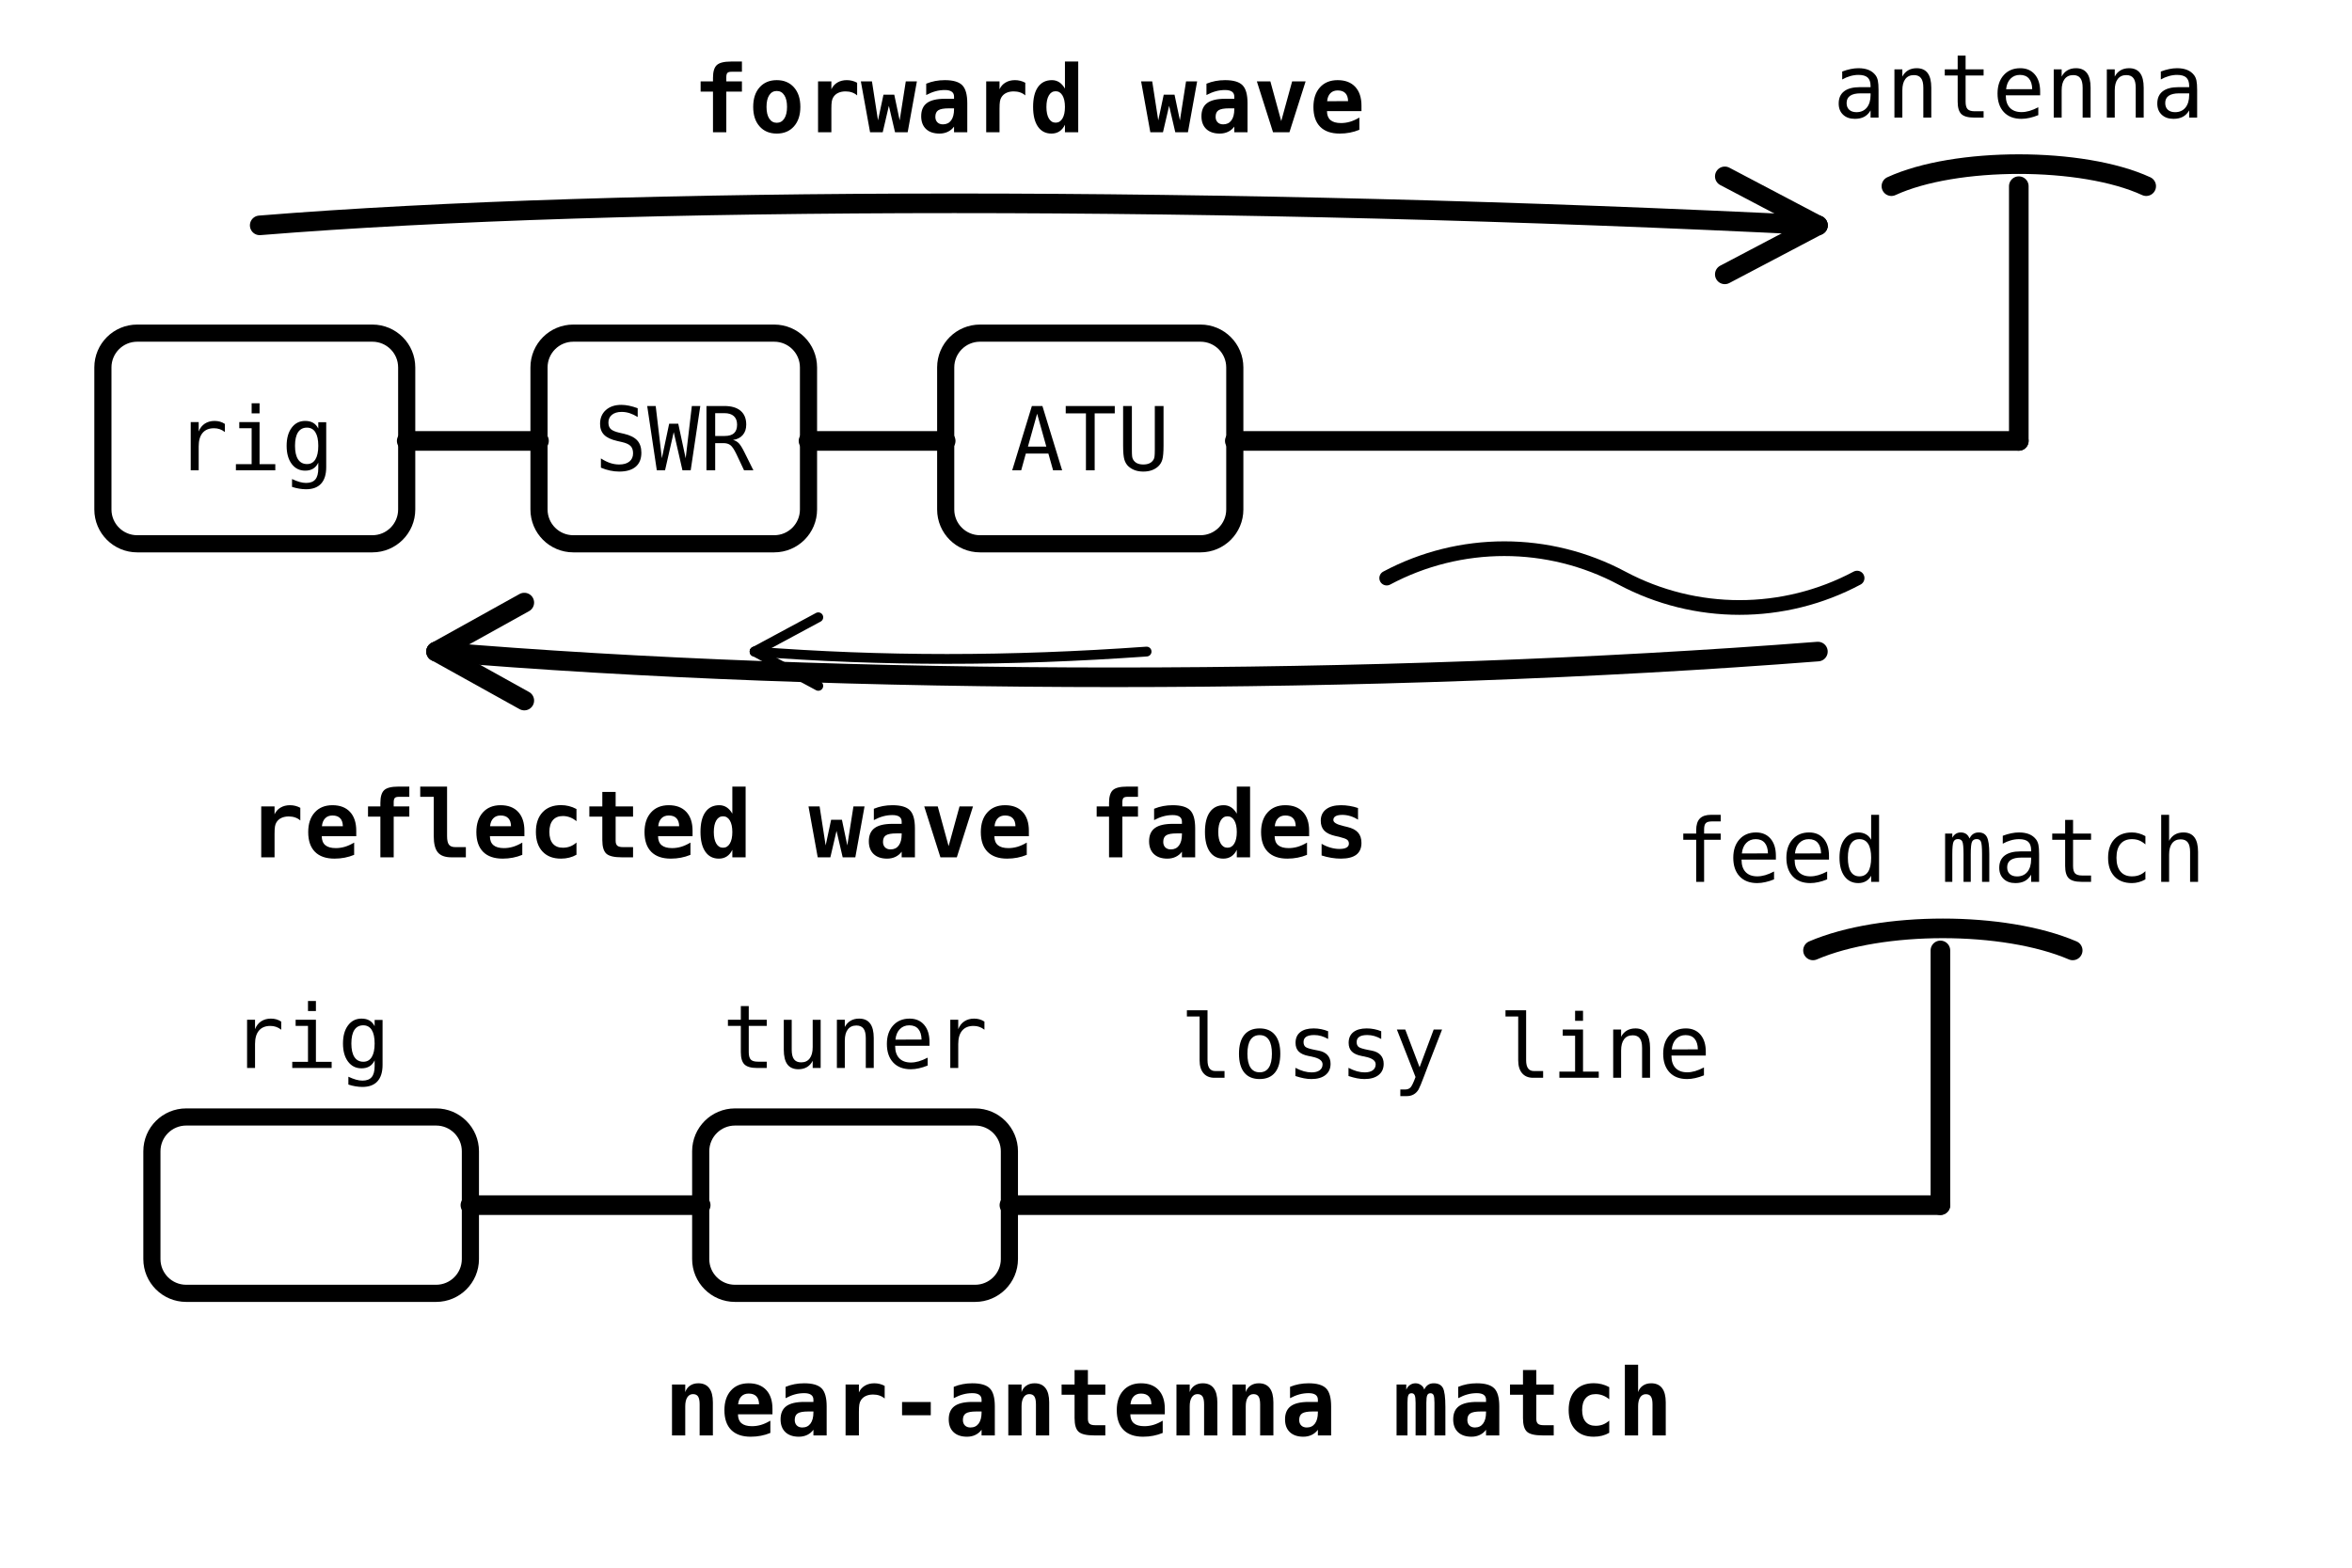
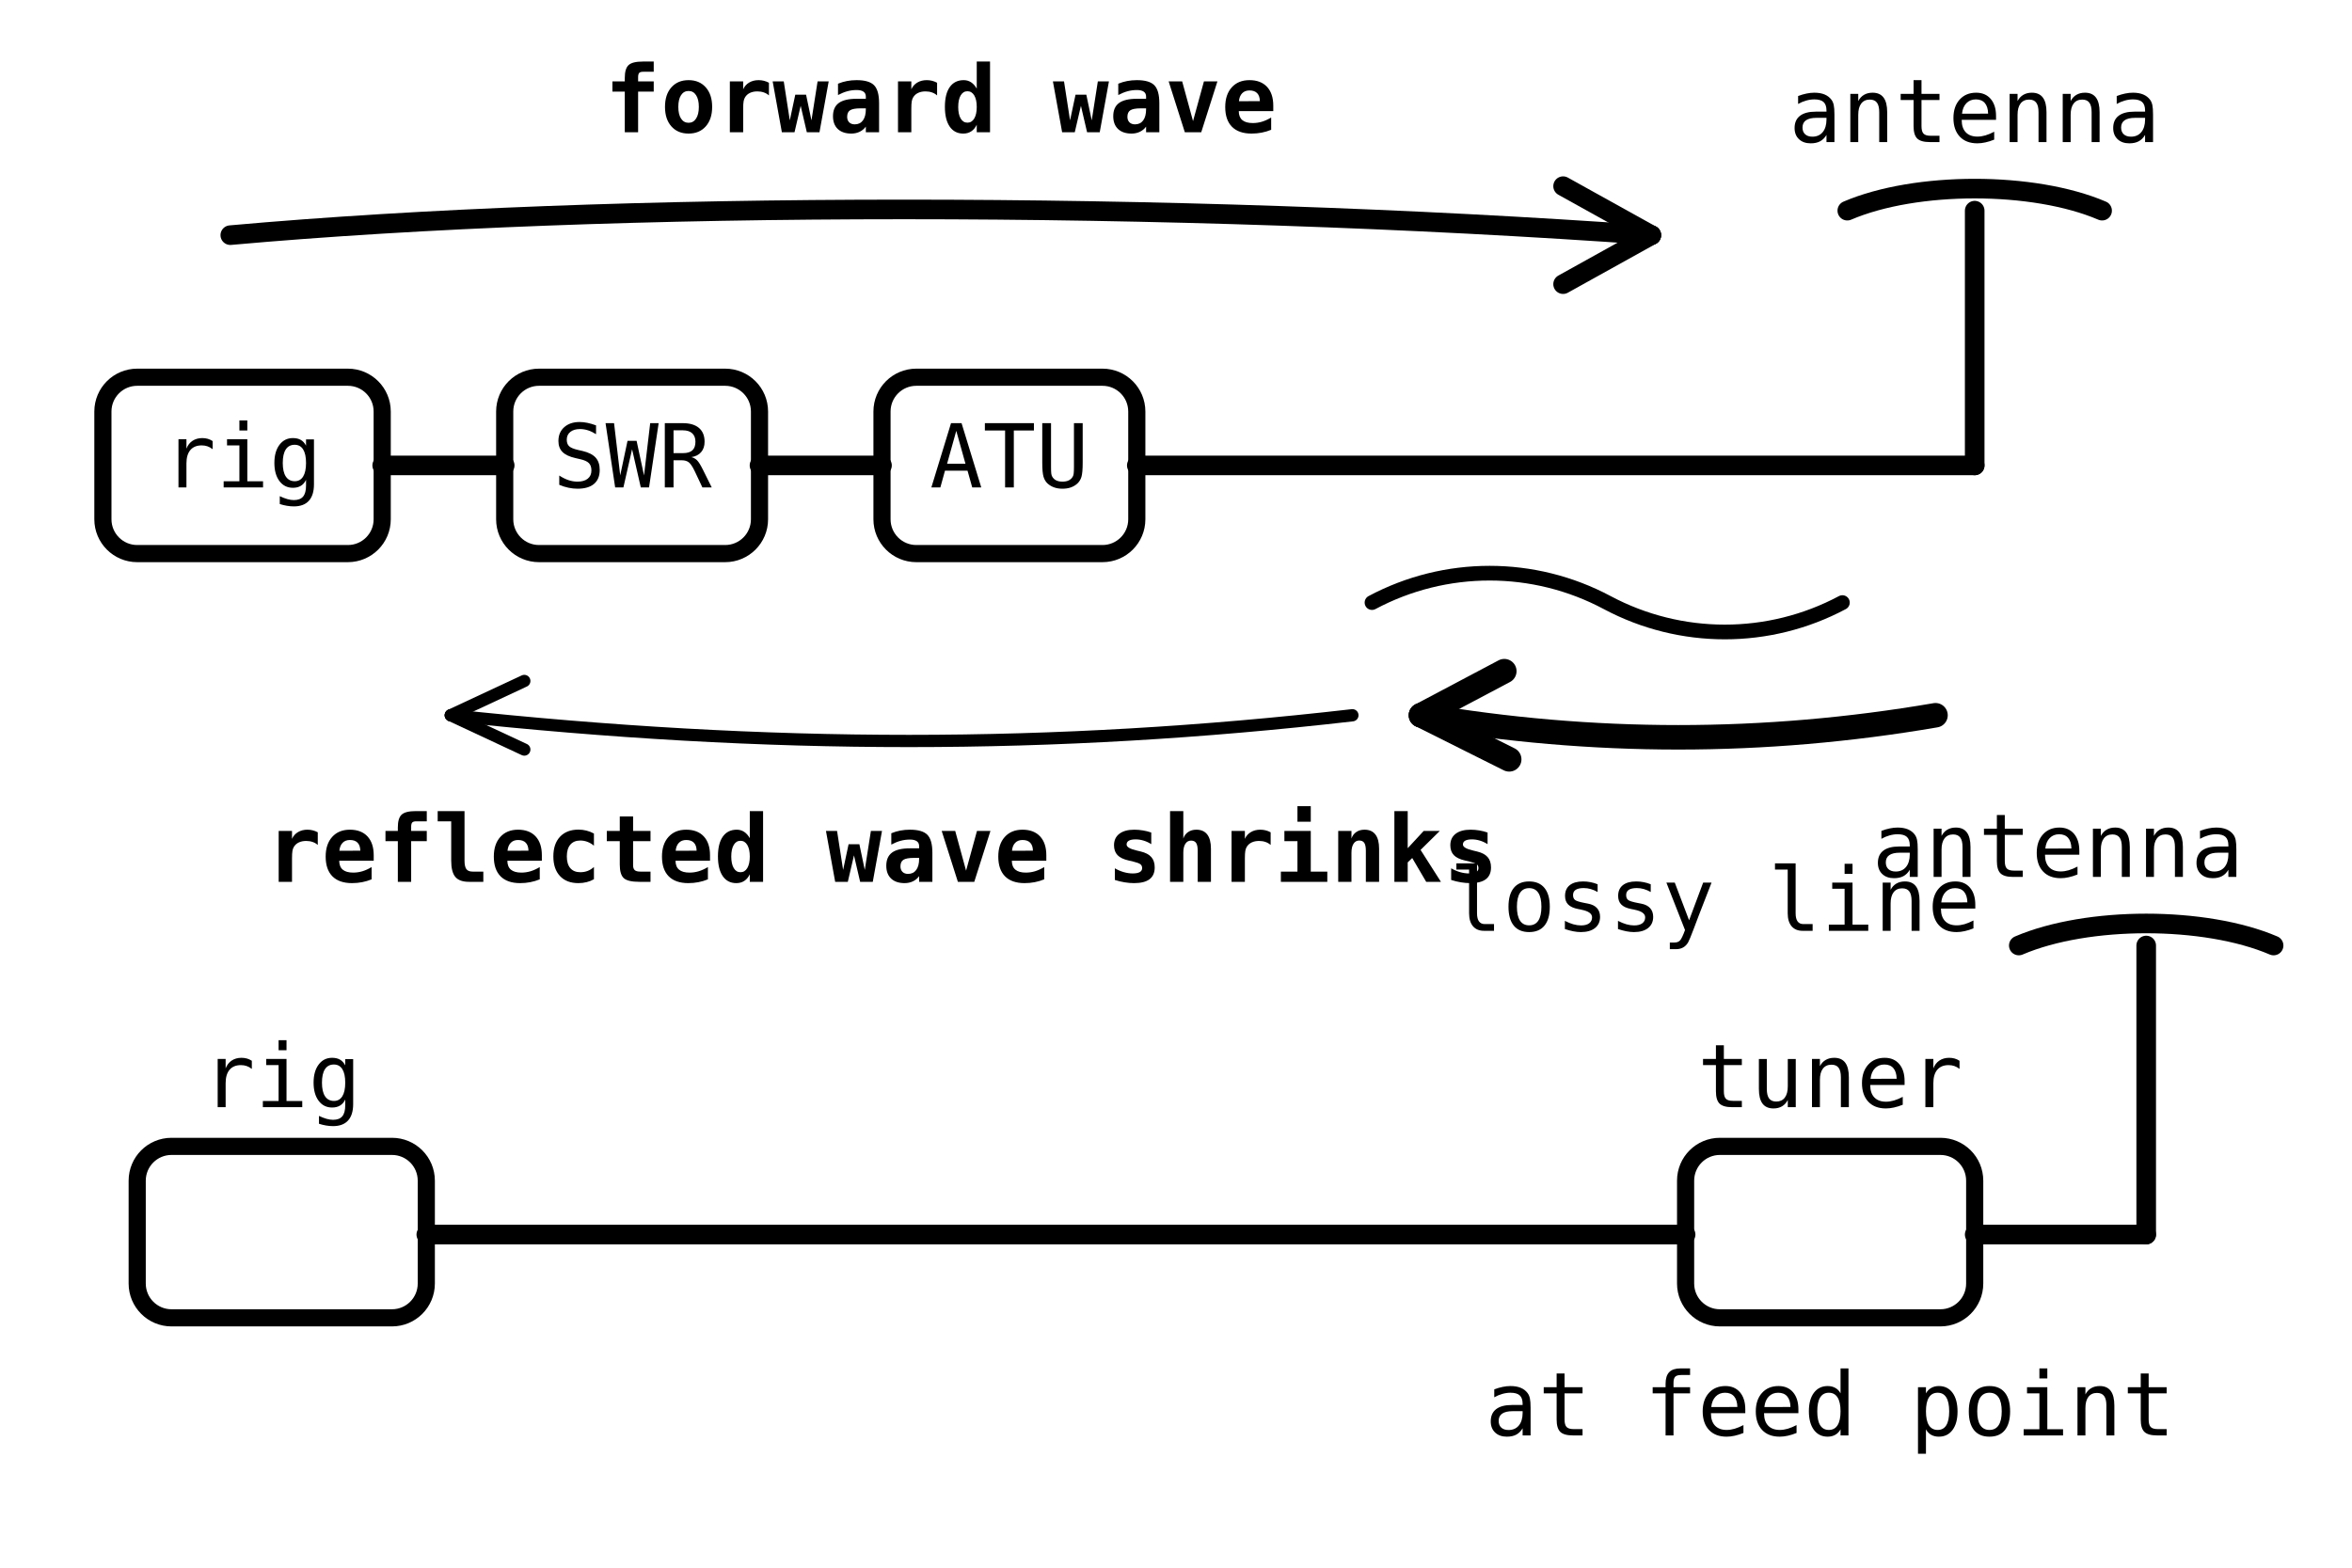
<svg xmlns="http://www.w3.org/2000/svg" id="swr-loss-matching" viewBox="0 0 960 640" role="img">
  <g fill="none" stroke="currentColor" stroke-linecap="round" stroke-linejoin="round">
-     <rect x="42" y="136" width="124" height="86" rx="14" ry="14" stroke-width="7" />
-     <rect x="220" y="136" width="110" height="86" rx="14" ry="14" stroke-width="7" />
-     <rect x="386" y="136" width="118" height="86" rx="14" ry="14" stroke-width="7" />
-     <path d="M166 180 C184 180 202 180 220 180" stroke-width="8" />
-     <path d="M330 180 C348 180 368 180 386 180" stroke-width="8" />
-     <path d="M504 180 C612 180 724 180 824 180" stroke-width="8" />
-     <path d="M824 180 C824 132 824 104 824 76" stroke-width="8" />
-     <path d="M772 76 C798 64 850 64 876 76" stroke-width="8" />
-     <path d="M106 92 C254 80 502 80 742 92" stroke-width="8" />
-     <path d="M742 92 L704 72" stroke-width="8" />
-     <path d="M742 92 L704 112" stroke-width="8" />
-     <path d="M742 266 C562 280 344 280 178 266" stroke-width="8" />
-     <path d="M178 266 L214 246" stroke-width="8" />
-     <path d="M178 266 L214 286" stroke-width="8" />
-     <path d="M468 266 C412 270 360 270 308 266" stroke-width="4" />
-     <path d="M308 266 L334 252" stroke-width="4" />
-     <path d="M308 266 L334 280" stroke-width="4" />
-     <path d="M566 236 C596 220 632 220 662 236 C692 252 728 252 758 236" stroke-width="6" />
-     <rect x="62" y="456" width="130" height="72" rx="14" ry="14" stroke-width="7" />
-     <rect x="286" y="456" width="126" height="72" rx="14" ry="14" stroke-width="7" />
-     <path d="M192 492 C222 492 252 492 286 492" stroke-width="8" />
-     <path d="M412 492 C540 492 668 492 792 492" stroke-width="8" />
-     <path d="M792 492 C792 454 792 424 792 388" stroke-width="8" />
-     <path d="M740 388 C768 376 818 376 846 388" stroke-width="8" />
+     <rect x="42" y="154" width="114" height="72" rx="14" ry="14" stroke-width="7" />
+     <rect x="206" y="154" width="104" height="72" rx="14" ry="14" stroke-width="7" />
+     <rect x="360" y="154" width="104" height="72" rx="14" ry="14" stroke-width="7" />
+     <path d="M156 190 C174 190 190 190 206 190" stroke-width="8" />
+     <path d="M310 190 C326 190 344 190 360 190" stroke-width="8" />
+     <path d="M464 190 C566 190 686 190 806 190" stroke-width="8" />
+     <path d="M806 190 C806 150 806 116 806 86" stroke-width="8" />
+     <path d="M754 86 C782 74 830 74 858 86" stroke-width="8" />
+     <path d="M94 96 C250 82 478 82 674 96" stroke-width="8" />
+     <path d="M674 96 L638 76" stroke-width="8" />
+     <path d="M674 96 L638 116" stroke-width="8" />
+     <path d="M790 292 C720 304 650 304 580 292" stroke-width="10" />
+     <path d="M580 292 L614 274" stroke-width="10" />
+     <path d="M580 292 L616 310" stroke-width="10" />
+     <path d="M552 292 C430 306 314 306 184 292" stroke-width="5" />
+     <path d="M184 292 L214 278" stroke-width="5" />
+     <path d="M184 292 L214 306" stroke-width="5" />
+     <path d="M560 246 C590 230 626 230 656 246 C686 262 722 262 752 246" stroke-width="6" />
+     <rect x="56" y="468" width="118" height="70" rx="14" ry="14" stroke-width="7" />
+     <path d="M174 504 C294 504 478 504 688 504" stroke-width="8" />
+     <rect x="688" y="468" width="118" height="70" rx="14" ry="14" stroke-width="7" />
+     <path d="M806 504 C830 504 852 504 876 504" stroke-width="8" />
+     <path d="M876 504 C876 458 876 424 876 386" stroke-width="8" />
+     <path d="M824 386 C852 374 900 374 928 386" stroke-width="8" />
  </g>
  <g fill="currentColor" font-family="ui-monospace, SFMono-Regular, Menlo, Consolas, monospace" text-anchor="middle">
-     <text x="104" y="192" font-size="36">rig</text>
-     <text x="275" y="192" font-size="36">SWR</text>
-     <text x="445" y="192" font-size="36">ATU</text>
-     <text x="824" y="48" font-size="36">antenna</text>
-     <text x="420" y="54" font-size="38" font-weight="700">forward wave</text>
-     <text x="330" y="350" font-size="38" font-weight="700">reflected wave fades</text>
-     <text x="590" y="440" font-size="36">lossy line</text>
-     <text x="127" y="436" font-size="36">rig</text>
-     <text x="349" y="436" font-size="36">tuner</text>
-     <text x="792" y="360" font-size="36">feed match</text>
-     <text x="477" y="586" font-size="38" font-weight="700">near-antenna match</text>
+     <text x="99" y="199" font-size="36">rig</text>
+     <text x="258" y="199" font-size="36">SWR</text>
+     <text x="412" y="199" font-size="36">ATU</text>
+     <text x="806" y="58" font-size="36">antenna</text>
+     <text x="384" y="54" font-size="38" font-weight="700">forward wave</text>
+     <text x="360" y="360" font-size="38" font-weight="700">reflected wave shrinks</text>
+     <text x="700" y="380" font-size="36">lossy line</text>
+     <text x="115" y="452" font-size="36">rig</text>
+     <text x="747" y="452" font-size="36">tuner</text>
+     <text x="747" y="586" font-size="36">at feed point</text>
+     <text x="840" y="358" font-size="36">antenna</text>
  </g>
</svg>
